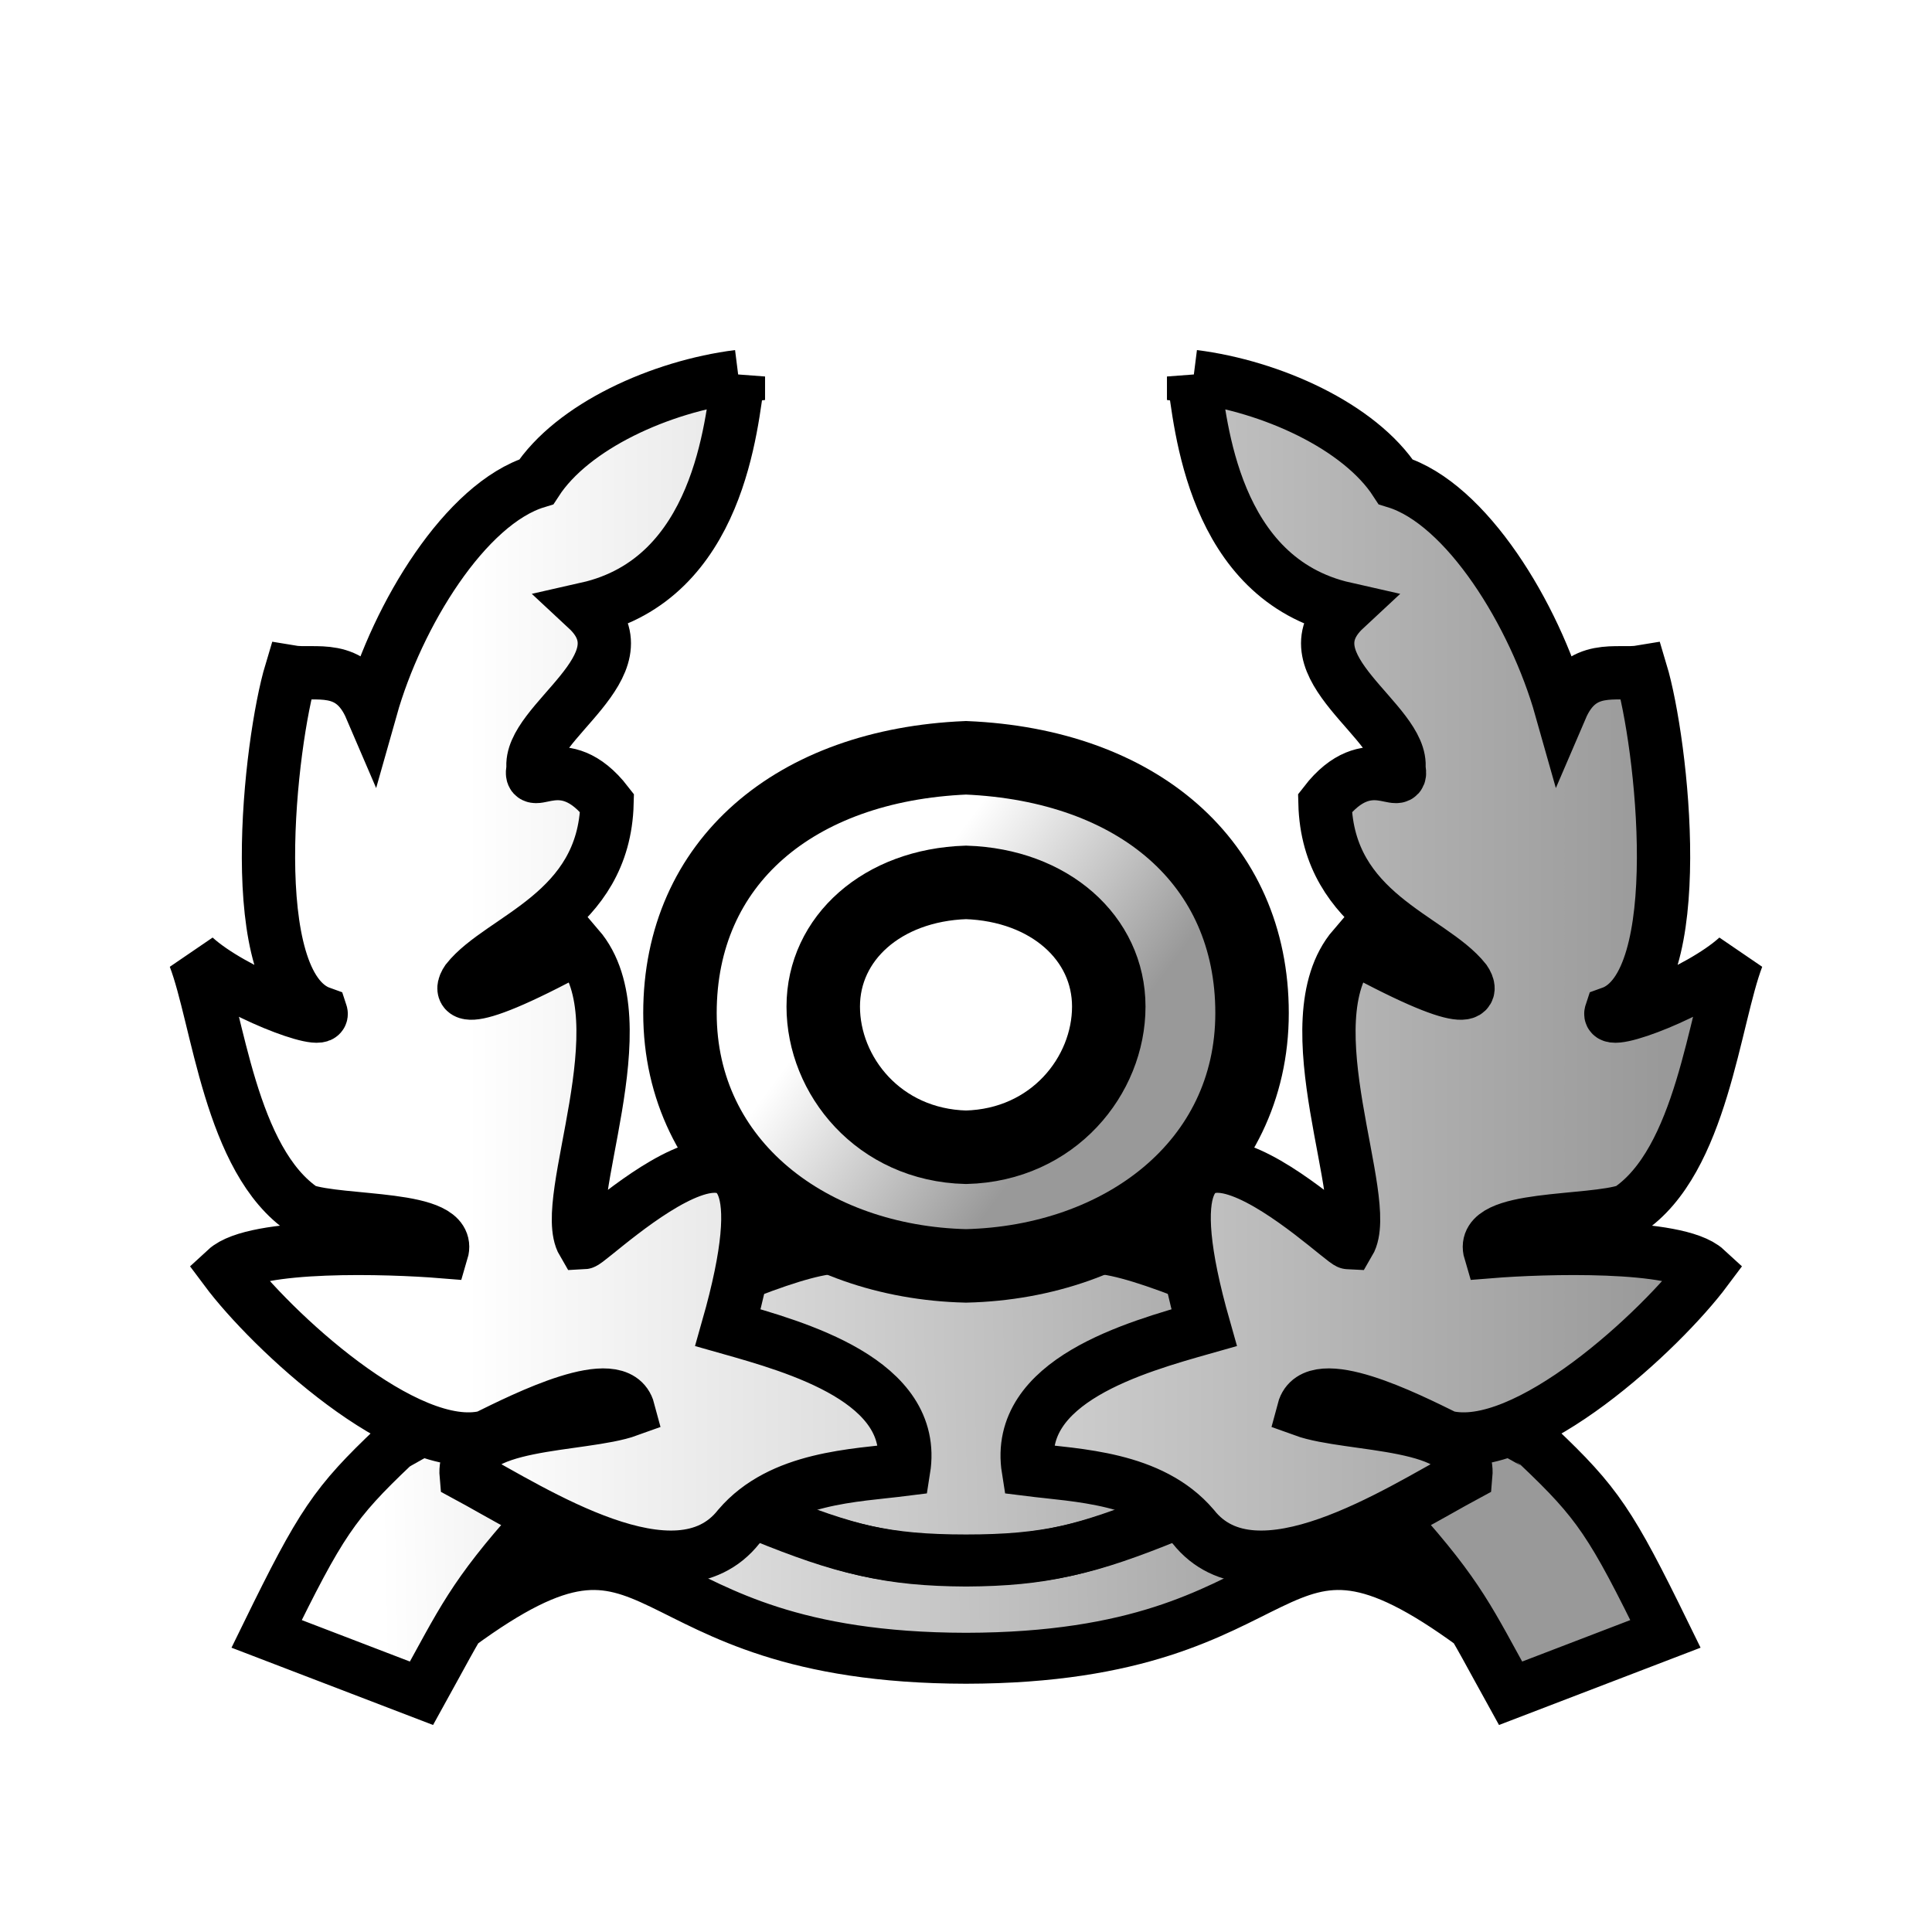
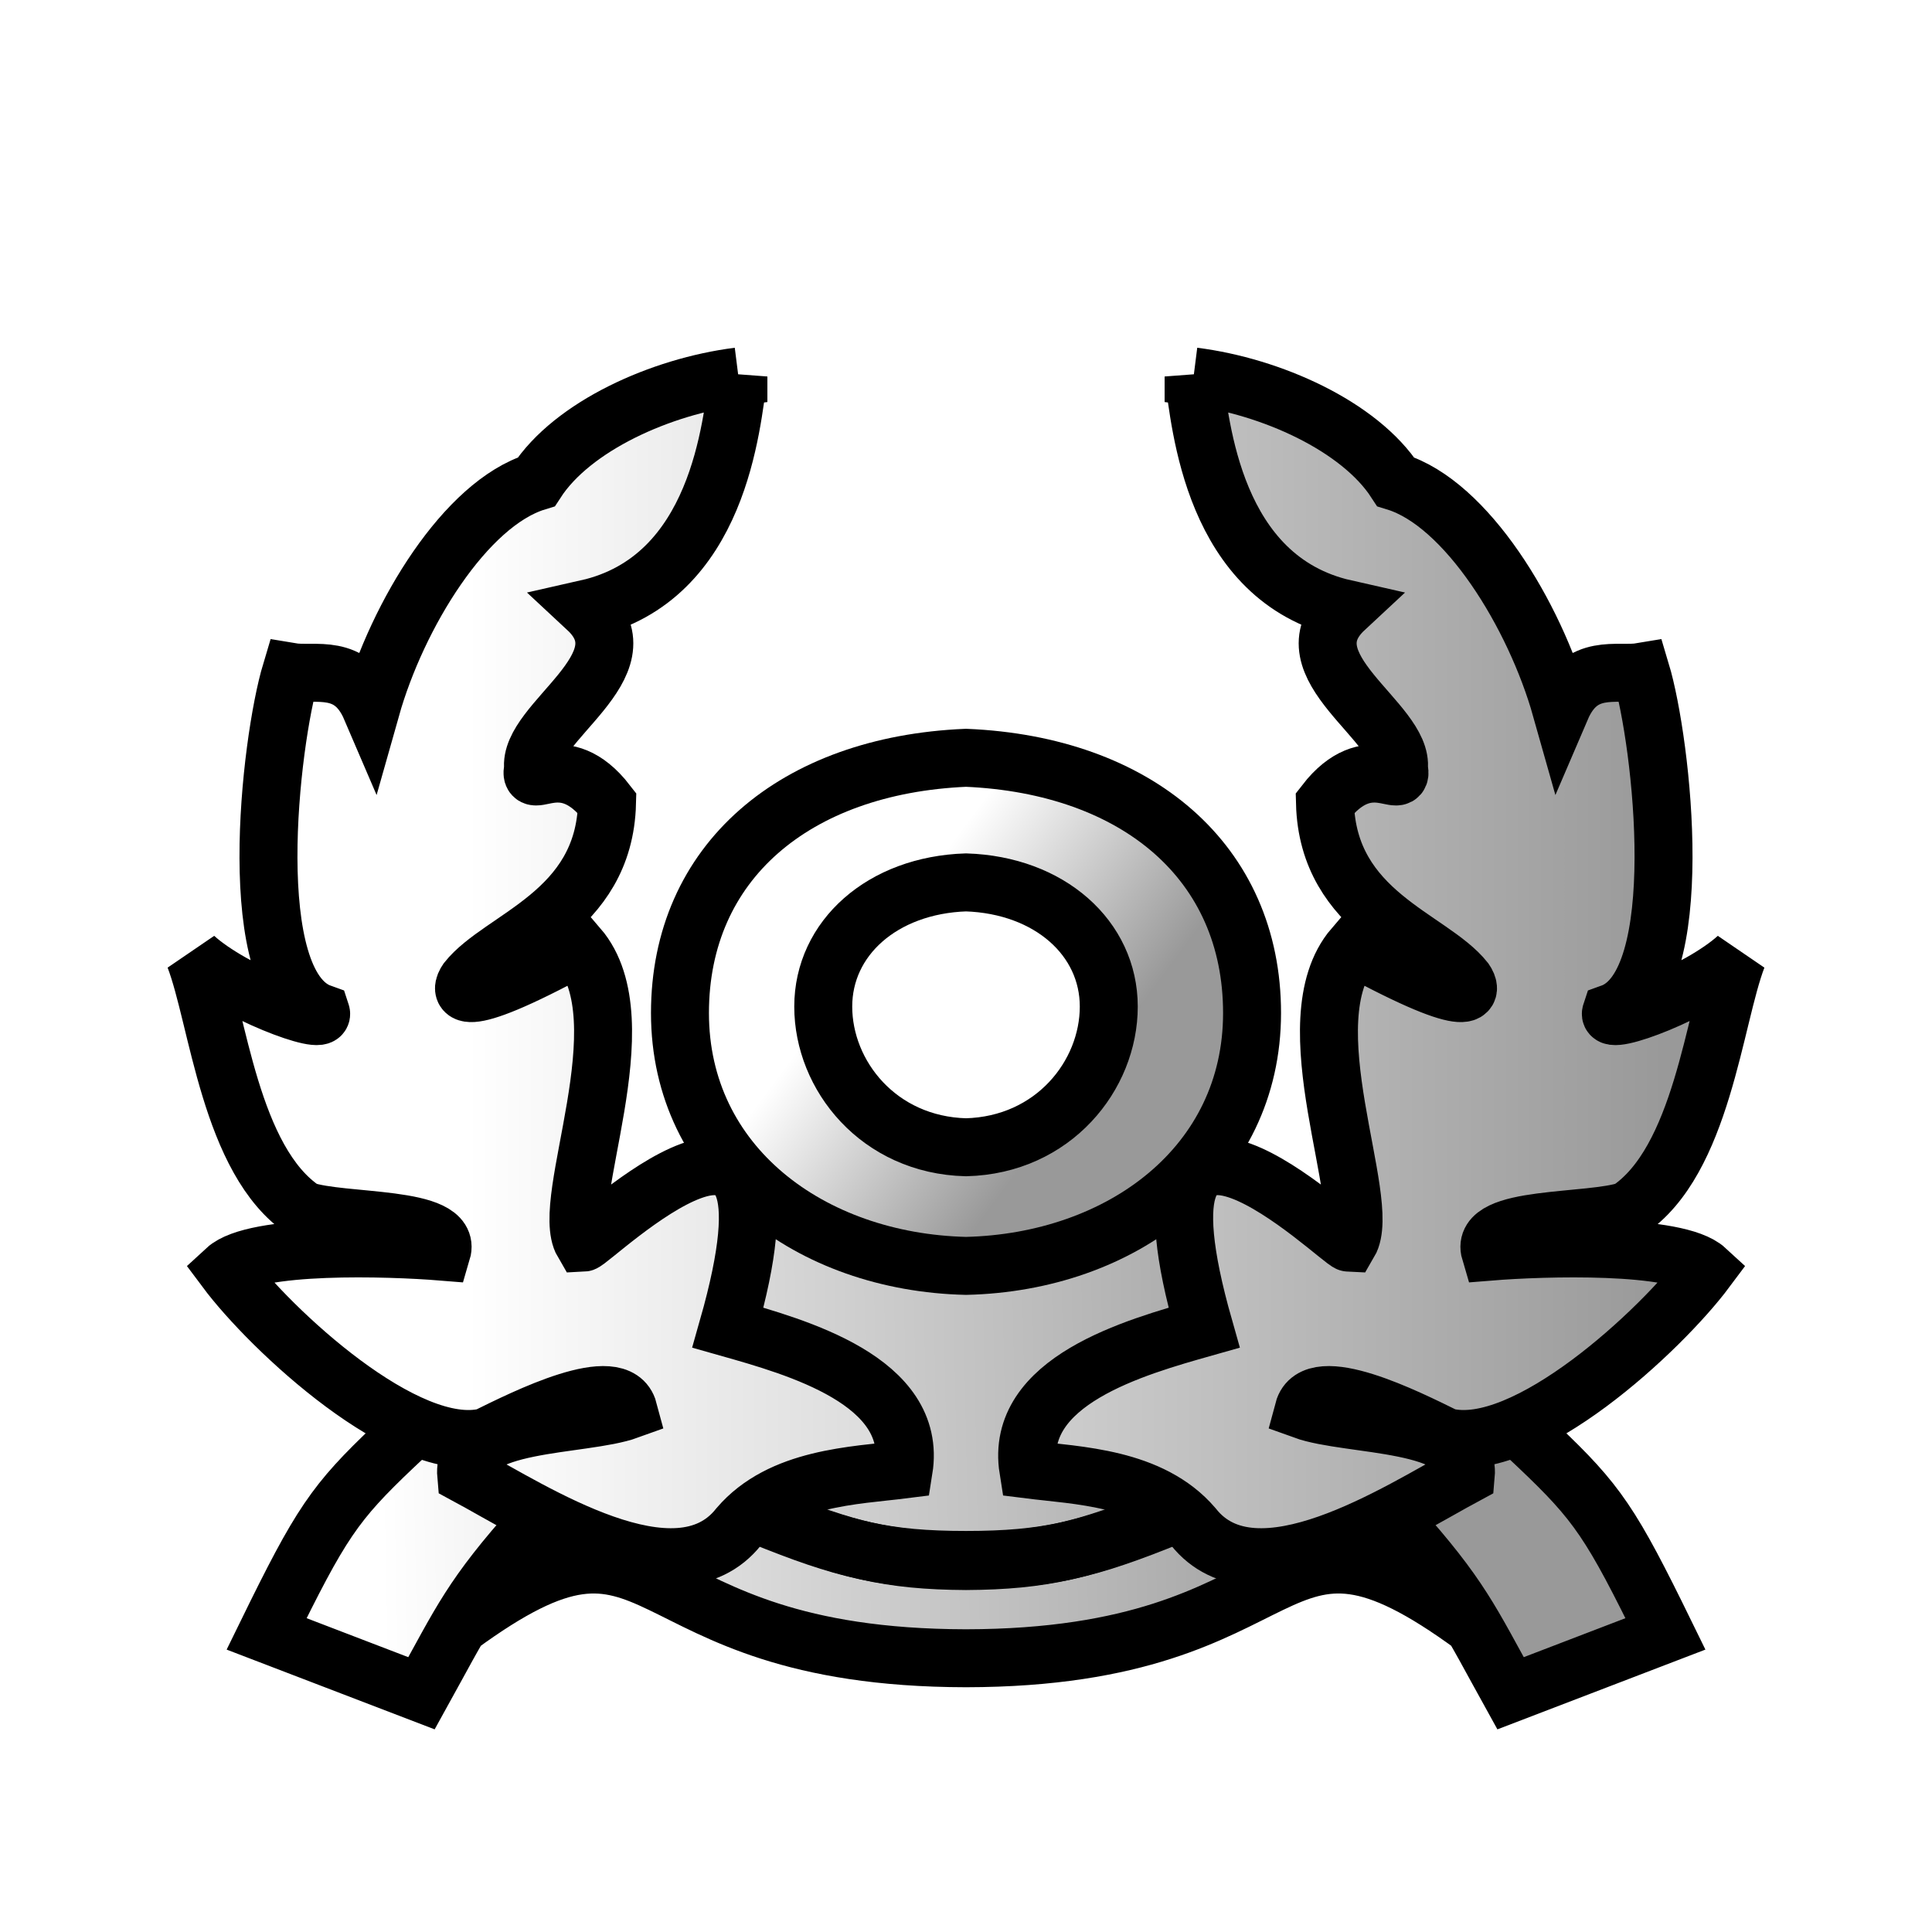
<svg xmlns="http://www.w3.org/2000/svg" xmlns:xlink="http://www.w3.org/1999/xlink" id="svg2" width="100mm" height="100mm" version="1.1" viewBox="0 0 377.95 377.95" xml:space="preserve">
  <defs id="defs2">
    <linearGradient id="linearGradient29">
      <stop id="stop29" stop-color="#ffffff" offset="0" />
      <stop id="stop30" stop-color="#999999ff" offset="1" />
    </linearGradient>
    <linearGradient id="linearGradient30" x1="58.974" x2="283.09" y1="298.68" y2="294.14" gradientUnits="userSpaceOnUse" xlink:href="#linearGradient29" />
    <linearGradient id="linearGradient27-6" x1="158.89" x2="189.8" y1="95.14" y2="118.12" gradientUnits="userSpaceOnUse" xlink:href="#linearGradient29" />
    <linearGradient id="linearGradient25-6" x1="114.69" x2="369.48" y1="82.454" y2="82.454" gradientTransform="translate(-40.524 91.453)" gradientUnits="userSpaceOnUse" xlink:href="#linearGradient29" />
  </defs>
-   <g id="g37" stroke="#000" stroke-width="11.339">
+   <g id="g37" stroke="#000">
    <g id="g8">
-       <path id="path27" transform="matrix(.87882 0 0 .87882 22.901 53.19)" d="m157.67 217.58c-22.498 3.297-95.088 42.965-96.009 43.838-13.297 12.61-16.31 17.105-28.373 41.76l34.482 13.223c9.022-16.291 11.061-21.536 25.291-37.466l-17.01 22.494c47.076-34.497 35.655 7.065 112.93 7.177 77.275-0.112 65.853-41.675 112.93-7.177l-17.01-22.494c14.23 15.93 16.269 21.175 25.291 37.466l34.482-13.223c-12.063-24.655-15.076-29.15-28.373-41.76-0.92-0.873-73.511-40.541-96.009-43.838" fill="url(#linearGradient30)" />
-       <path id="path30" transform="matrix(.87882 0 0 .87882 22.901 53.19)" d="m143.56 277.04c18.063 7.328 27.454 9.682 45.419 9.68 17.965 2e-3 27.356-2.352 45.418-9.68" fill-opacity="0" />
-       <path id="path25-2" transform="matrix(1.2676 0 0 1.2676 -49.573 90.383)" d="m188.19 45.646c-26.413 1.124-44.145 16.11-44.145 39.393 0 23.447 20.128 38.452 44.145 39.021 24.017-0.569 44.145-15.574 44.145-39.021 0-23.282-17.731-38.268-44.145-39.393zm0 19.229c12.932 0.423 22.033 8.623 22.033 19.162 0 10.651-8.56 21.376-22.033 21.715-13.473-0.339-22.033-11.064-22.033-21.715 0-10.539 9.101-18.739 22.033-19.162z" fill="url(#linearGradient27-6)" />
-       <path id="path30-7" transform="matrix(.87882 0 0 .87882 23.895 53.412)" d="m143.56 277.04c17.68 7.173 27.051 9.58 44.287 9.677 17.236-0.097 26.607-2.504 44.287-9.677" fill-opacity="0" />
-       <path id="path23-9" transform="matrix(.91955 0 0 .91955 23.099 39.783)" d="m131.97 36.834c-16.493 2.087-35.306 10.56-42.988 22.397-15.056 4.621-29.542 28.25-35.179 48.201-4.234-9.879-11.901-6.892-17.012-7.754-4.476 14.895-10.439 66.559 6.38 72.566 0.98 2.96-18.76-4.466-26.875-11.861 4.996 13.025 7.488 43.363 23.257 53.827 8.02 2.81 31.642 1.034 29.334 8.795-11.206-0.908-39.831-1.836-45.978 3.837 9.55 12.804 38.488 39.819 55.417 35.587 8.119-3.995 28.02-14.041 30.253-5.677-9.786 3.543-35.568 2.078-34.52 13.818 14.092 7.579 44.743 27.715 57.966 10.98 9.022-10.555 24.737-10.887 35.113-12.197 3.007-18.851-22.726-26.012-37.396-30.166 18.417-64.743-29.043-18.136-30.826-18.063-5.193-8.837 12.647-46.999-0.988-62.884-27.025 14.695-24.982 8.979-23.693 7.106 7.184-9.101 29.189-14.302 29.788-37.766-9.331-12.07-16.989-1.984-15.718-7.386-1.243-9.82 24.493-21.82 11.438-33.96 28.27-6.384 30.721-39.469 32.227-49.403zm96.838 0c16.493 2.087 35.306 10.56 42.988 22.397 15.056 4.621 29.542 28.25 35.179 48.201 4.234-9.879 11.901-6.892 17.012-7.754 4.476 14.895 10.439 66.559-6.38 72.566-0.98 2.96 18.76-4.466 26.875-11.861-4.996 13.025-7.488 43.363-23.257 53.827-8.02 2.81-31.642 1.034-29.334 8.795 11.206-0.908 39.831-1.836 45.978 3.837-9.55 12.804-38.488 39.819-55.417 35.587-8.119-3.995-28.02-14.041-30.253-5.677 9.786 3.543 35.568 2.078 34.52 13.818-14.092 7.579-44.743 27.715-57.966 10.98-9.022-10.555-24.737-10.887-35.113-12.197-3.007-18.851 22.726-26.012 37.396-30.166-18.417-64.743 29.043-18.136 30.826-18.063 5.193-8.837-12.647-46.999 0.988-62.884 27.025 14.695 24.982 8.979 23.693 7.106-7.184-9.101-29.189-14.302-29.788-37.766 9.331-12.07 16.989-1.984 15.718-7.386 1.243-9.82-24.493-21.82-11.438-33.96-28.27-6.384-30.721-39.469-32.227-49.403z" fill="url(#linearGradient25-6)" />
+       <path id="path27" transform="matrix(.87882 0 0 .87882 22.901 53.19)" d="m145.03 200.05c-22.498 3.297-82.45 60.495-83.37 61.368-13.297 12.61-16.31 17.105-28.373 41.76l34.482 13.223c9.022-16.291 11.061-21.536 25.291-37.466l-17.01 22.494c47.076-34.497 35.655 7.065 112.93 7.177 77.275-0.112 65.853-41.675 112.93-7.177l-17.01-22.494c14.23 15.93 16.269 21.175 25.291 37.466l34.482-13.223c-12.063-24.655-15.076-29.15-28.373-41.76-0.92-0.873-60.872-58.071-83.37-61.368" fill="url(#linearGradient30)" stroke-width="12.902" />
+       <path id="path30" transform="matrix(.87882 0 0 .87882 22.901 53.19)" d="m143.56 277.04c18.063 7.328 27.454 9.682 45.419 9.68 17.965 2e-3 27.356-2.352 45.418-9.68" fill-opacity="0" stroke-width="12.902" />
+       <path id="path25-2" transform="matrix(1.2676 0 0 1.2676 -49.573 90.383)" d="m188.19 45.646c-26.413 1.124-44.145 16.11-44.145 39.393 0 23.447 20.128 38.452 44.145 39.021 24.017-0.569 44.145-15.574 44.145-39.021 0-23.282-17.731-38.268-44.145-39.393zm0 19.229c12.932 0.423 22.033 8.623 22.033 19.162 0 10.651-8.56 21.376-22.033 21.715-13.473-0.339-22.033-11.064-22.033-21.715 0-10.539 9.101-18.739 22.033-19.162z" fill="url(#linearGradient27-6)" stroke-width="8.945" />
+       <path id="path30-7" transform="matrix(.87882 0 0 .87882 23.895 53.412)" d="m143.56 277.04c17.68 7.173 27.051 9.58 44.287 9.677 17.236-0.097 26.607-2.504 44.287-9.677" fill-opacity="0" stroke-width="12.902" />
+       <path id="path23-9" transform="matrix(.91955 0 0 .91955 23.099 39.783)" d="m131.97 36.834c-16.493 2.087-35.306 10.56-42.988 22.397-15.056 4.621-29.542 28.25-35.179 48.201-4.234-9.879-11.901-6.892-17.012-7.754-4.476 14.895-10.439 66.559 6.38 72.566 0.98 2.96-18.76-4.466-26.875-11.861 4.996 13.025 7.488 43.363 23.257 53.827 8.02 2.81 31.642 1.034 29.334 8.795-11.206-0.908-39.831-1.836-45.978 3.837 9.55 12.804 38.488 39.819 55.417 35.587 8.119-3.995 28.02-14.041 30.253-5.677-9.786 3.543-35.568 2.078-34.52 13.818 14.092 7.579 44.743 27.715 57.966 10.98 9.022-10.555 24.737-10.887 35.113-12.197 3.007-18.851-22.726-26.012-37.396-30.166 18.417-64.743-29.043-18.136-30.826-18.063-5.193-8.837 12.647-46.999-0.988-62.884-27.025 14.695-24.982 8.979-23.693 7.106 7.184-9.101 29.189-14.302 29.788-37.766-9.331-12.07-16.989-1.984-15.718-7.386-1.243-9.82 24.493-21.82 11.438-33.96 28.27-6.384 30.721-39.469 32.227-49.403zm96.838 0c16.493 2.087 35.306 10.56 42.988 22.397 15.056 4.621 29.542 28.25 35.179 48.201 4.234-9.879 11.901-6.892 17.012-7.754 4.476 14.895 10.439 66.559-6.38 72.566-0.98 2.96 18.76-4.466 26.875-11.861-4.996 13.025-7.488 43.363-23.257 53.827-8.02 2.81-31.642 1.034-29.334 8.795 11.206-0.908 39.831-1.836 45.978 3.837-9.55 12.804-38.488 39.819-55.417 35.587-8.119-3.995-28.02-14.041-30.253-5.677 9.786 3.543 35.568 2.078 34.52 13.818-14.092 7.579-44.743 27.715-57.966 10.98-9.022-10.555-24.737-10.887-35.113-12.197-3.007-18.851 22.726-26.012 37.396-30.166-18.417-64.743 29.043-18.136 30.826-18.063 5.193-8.837-12.647-46.999 0.988-62.884 27.025 14.695 24.982 8.979 23.693 7.106-7.184-9.101-29.189-14.302-29.788-37.766 9.331-12.07 16.989-1.984 15.718-7.386 1.243-9.82-24.493-21.82-11.438-33.96-28.27-6.384-30.721-39.469-32.227-49.403z" fill="url(#linearGradient25-6)" stroke-width="12.331" />
    </g>
-     <g id="g8-6" transform="translate(239.78 237.38)" />
+     <g id="g8-6" transform="translate(239.78 237.38)" stroke-width="11.339" />
  </g>
</svg>
